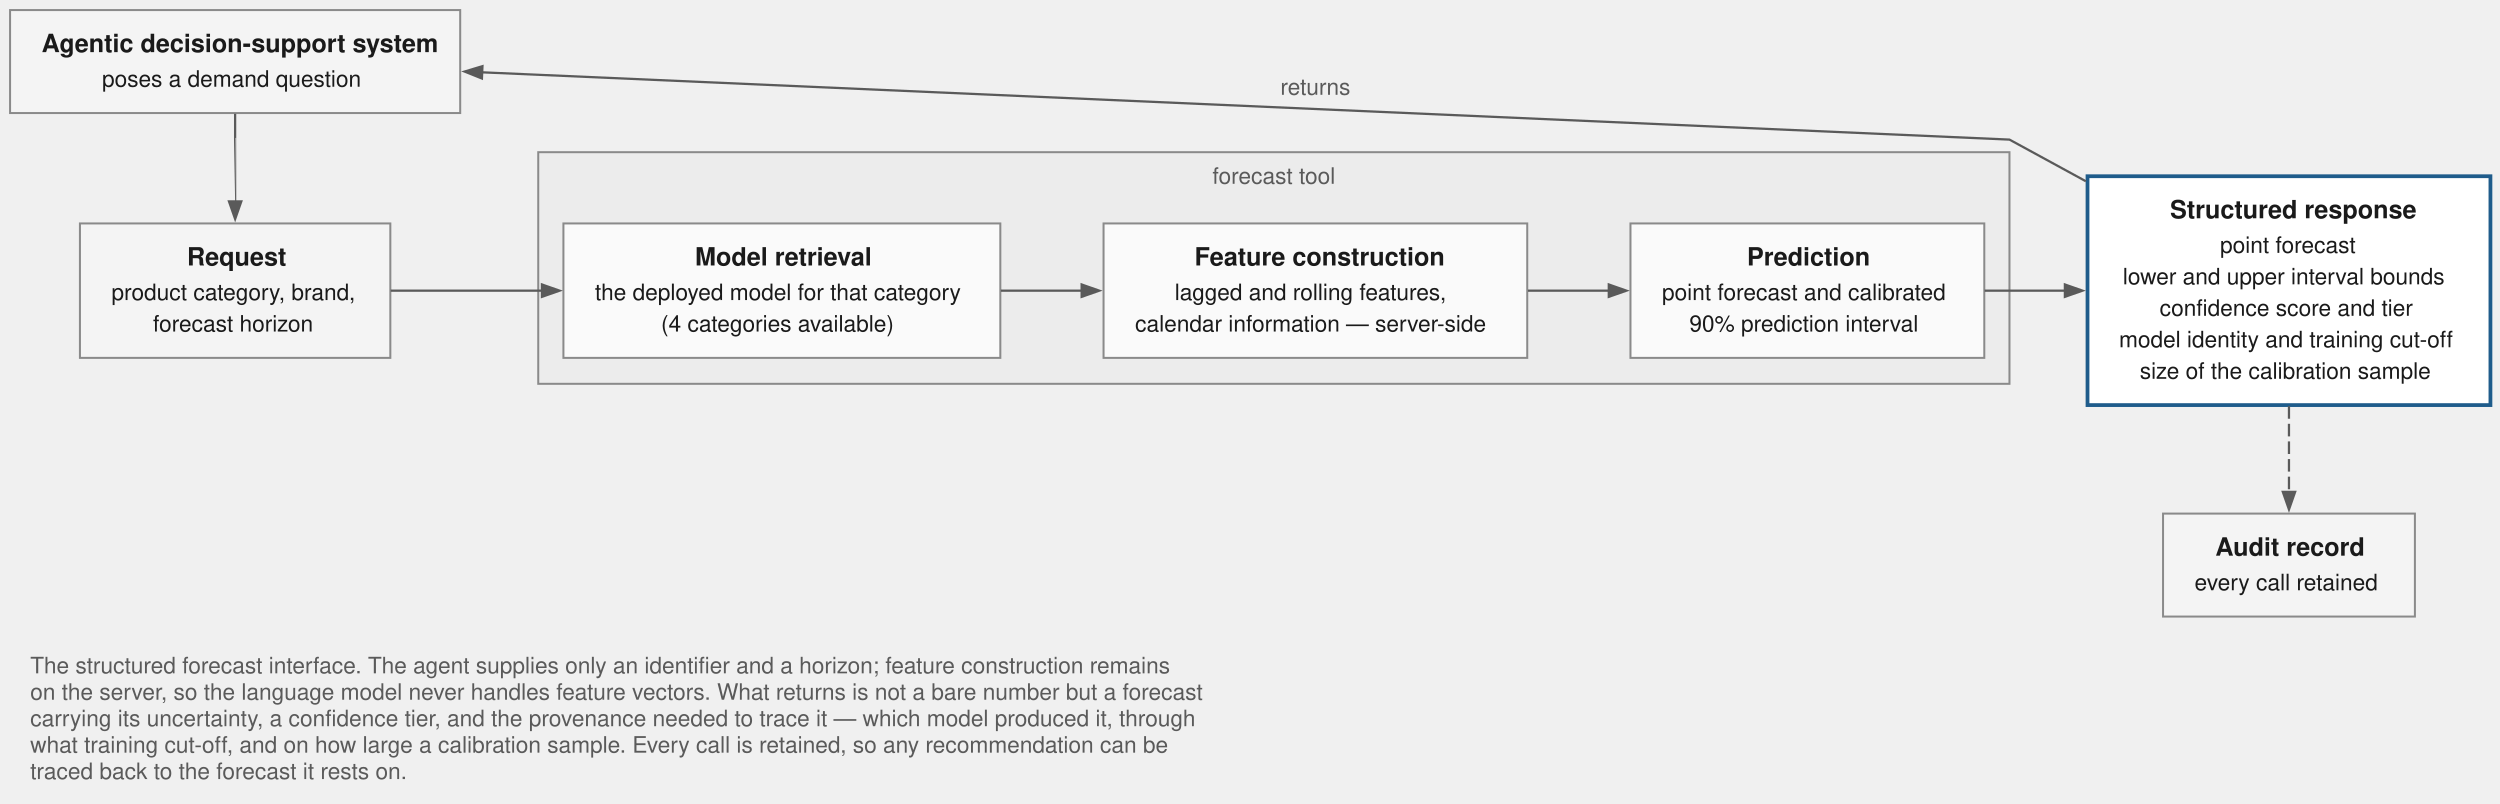
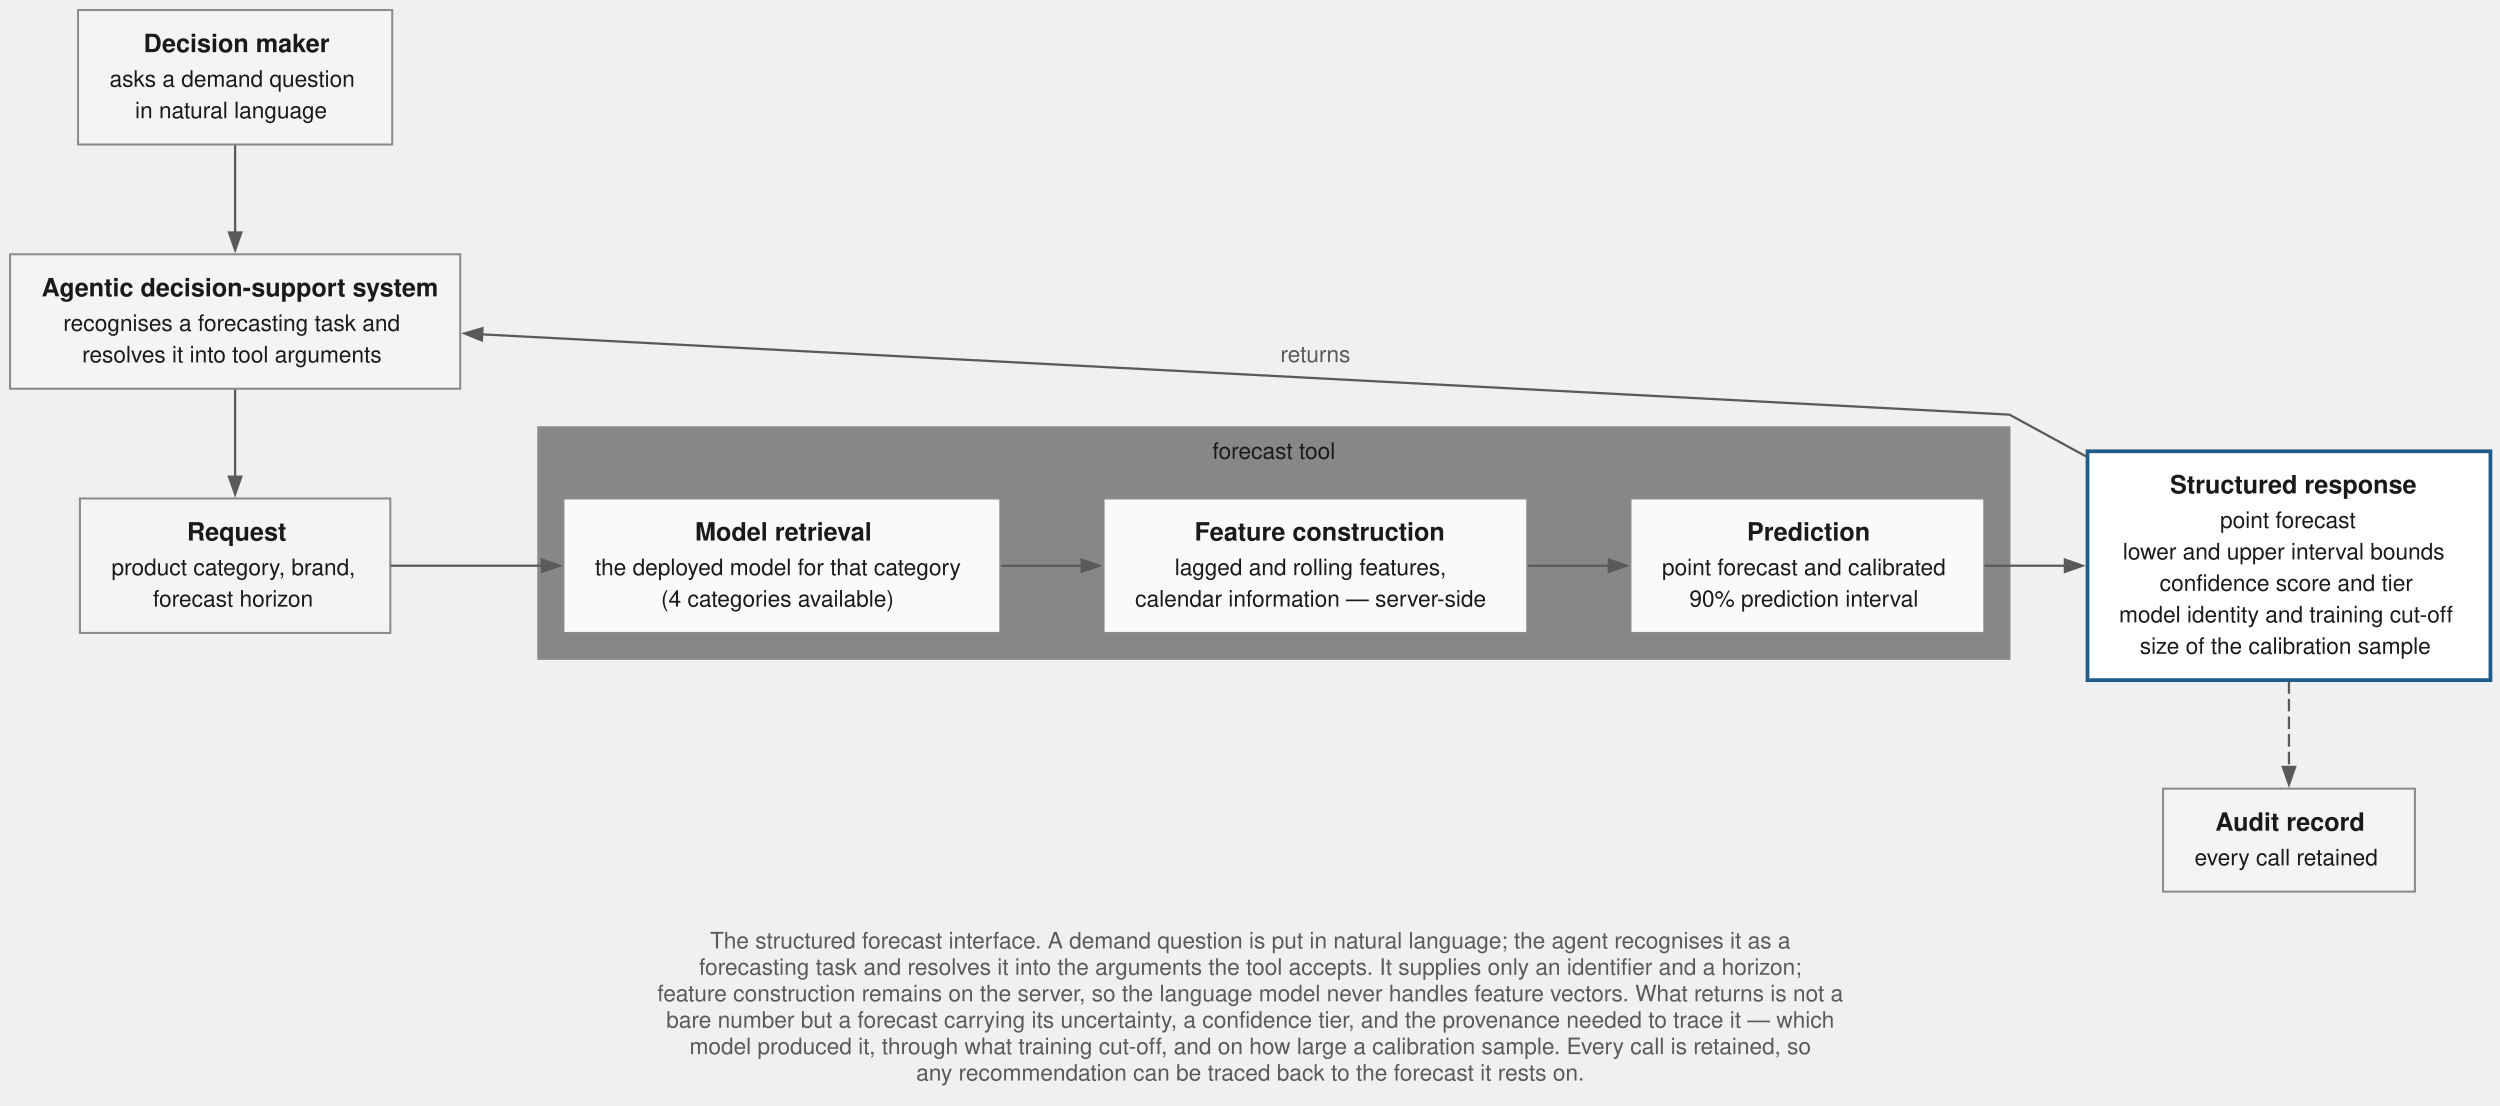
- <svg xmlns="http://www.w3.org/2000/svg" width="993pt" height="319pt" viewBox="0.00 0.00 993.00 319.00">
-   <g id="graph0" class="graph" transform="scale(1 1) rotate(0) translate(4 315.4)">
-     <text xml:space="preserve" text-anchor="start" x="8" y="-47.95" font-family="Helvetica,sans-Serif" font-size="9.00" fill="#5a5a5a">The structured forecast interface. The agent supplies only an identifier and a horizon; feature construction remains</text>
-     <text xml:space="preserve" text-anchor="start" x="8" y="-37.45" font-family="Helvetica,sans-Serif" font-size="9.00" fill="#5a5a5a">on the server, so the language model never handles feature vectors. What returns is not a bare number but a forecast</text>
-     <text xml:space="preserve" text-anchor="start" x="8" y="-26.95" font-family="Helvetica,sans-Serif" font-size="9.00" fill="#5a5a5a">carrying its uncertainty, a confidence tier, and the provenance needed to trace it — which model produced it, through</text>
-     <text xml:space="preserve" text-anchor="start" x="8" y="-16.45" font-family="Helvetica,sans-Serif" font-size="9.00" fill="#5a5a5a">what training cut-off, and on how large a calibration sample. Every call is retained, so any recommendation can be</text>
-     <text xml:space="preserve" text-anchor="start" x="8" y="-5.95" font-family="Helvetica,sans-Serif" font-size="9.00" fill="#5a5a5a">traced back to the forecast it rests on.</text>
+ <svg xmlns="http://www.w3.org/2000/svg" width="993pt" height="439pt" viewBox="0.00 0.00 993.00 439.00">
+   <g id="graph0" class="graph" transform="scale(1 1) rotate(0) translate(4 435.15)">
+     <text xml:space="preserve" text-anchor="middle" x="492.6" y="-58.45" font-family="Helvetica,sans-Serif" font-size="9.00" fill="#5a5a5a">The structured forecast interface. A demand question is put in natural language; the agent recognises it as a</text>
+     <text xml:space="preserve" text-anchor="middle" x="492.6" y="-47.95" font-family="Helvetica,sans-Serif" font-size="9.00" fill="#5a5a5a">forecasting task and resolves it into the arguments the tool accepts. It supplies only an identifier and a horizon;</text>
+     <text xml:space="preserve" text-anchor="middle" x="492.6" y="-37.45" font-family="Helvetica,sans-Serif" font-size="9.00" fill="#5a5a5a">feature construction remains on the server, so the language model never handles feature vectors. What returns is not a</text>
+     <text xml:space="preserve" text-anchor="middle" x="492.6" y="-26.95" font-family="Helvetica,sans-Serif" font-size="9.00" fill="#5a5a5a">bare number but a forecast carrying its uncertainty, a confidence tier, and the provenance needed to trace it — which</text>
+     <text xml:space="preserve" text-anchor="middle" x="492.6" y="-16.45" font-family="Helvetica,sans-Serif" font-size="9.00" fill="#5a5a5a">model produced it, through what training cut-off, and on how large a calibration sample. Every call is retained, so</text>
+     <text xml:space="preserve" text-anchor="middle" x="492.6" y="-5.95" font-family="Helvetica,sans-Serif" font-size="9.00" fill="#5a5a5a">any recommendation can be traced back to the forecast it rests on.</text>
    <g id="clust1" class="cluster">
-       <polygon fill="#ececec" stroke="#8a8a8a" stroke-width="0.8" points="209.79,-162.95 209.79,-254.95 794.16,-254.95 794.16,-162.95 209.79,-162.95" />
-       <text xml:space="preserve" text-anchor="middle" x="501.97" y="-242.4" font-family="Helvetica,sans-Serif" font-size="9.00" fill="#5a5a5a">forecast tool</text>
+       <polygon fill="#878787" stroke="#8a8a8a" stroke-width="0.8" points="209.79,-173.45 209.79,-265.45 794.16,-265.45 794.16,-173.45 209.79,-173.45" />
+       <text xml:space="preserve" text-anchor="middle" x="501.97" y="-252.9" font-family="Helvetica,sans-Serif" font-size="9.00" fill="#1a1a1a">forecast tool</text>
    </g>
    <g id="node1" class="node">
-       <polygon fill="#f4f4f4" stroke="#8a8a8a" stroke-width="0.8" points="178.79,-311.4 0,-311.4 0,-270.5 178.79,-270.5 178.79,-311.4" />
-       <text xml:space="preserve" text-anchor="start" x="12.52" y="-294.7" font-family="Helvetica,sans-Serif" font-weight="bold" font-size="10.00" fill="#1a1a1a">Agentic decision-support system</text>
-       <text xml:space="preserve" text-anchor="start" x="36.52" y="-280.95" font-family="Helvetica,sans-Serif" font-size="9.00" fill="#1a1a1a">poses a demand question</text>
+       <polygon fill="#f4f4f4" stroke="#8a8a8a" stroke-width="0.8" points="151.79,-431.15 27,-431.15 27,-377.75 151.79,-377.75 151.79,-431.15" />
+       <text xml:space="preserve" text-anchor="start" x="53.02" y="-414.45" font-family="Helvetica,sans-Serif" font-weight="bold" font-size="10.00" fill="#1a1a1a">Decision maker</text>
+       <text xml:space="preserve" text-anchor="start" x="39.52" y="-400.7" font-family="Helvetica,sans-Serif" font-size="9.00" fill="#1a1a1a">asks a demand question</text>
+       <text xml:space="preserve" text-anchor="start" x="49.64" y="-388.2" font-family="Helvetica,sans-Serif" font-size="9.00" fill="#1a1a1a">in natural language</text>
    </g>
    <g id="node2" class="node">
-       <polygon fill="#f4f4f4" stroke="#8a8a8a" stroke-width="0.8" points="151.04,-226.65 27.75,-226.65 27.75,-173.25 151.04,-173.25 151.04,-226.65" />
-       <text xml:space="preserve" text-anchor="start" x="70.27" y="-209.95" font-family="Helvetica,sans-Serif" font-weight="bold" font-size="10.00" fill="#1a1a1a">Request</text>
-       <text xml:space="preserve" text-anchor="start" x="40.27" y="-196.2" font-family="Helvetica,sans-Serif" font-size="9.00" fill="#1a1a1a">product category, brand,</text>
-       <text xml:space="preserve" text-anchor="start" x="56.77" y="-183.7" font-family="Helvetica,sans-Serif" font-size="9.00" fill="#1a1a1a">forecast horizon</text>
+       <polygon fill="#f4f4f4" stroke="#8a8a8a" stroke-width="0.8" points="178.79,-334.15 0,-334.15 0,-280.75 178.79,-280.75 178.79,-334.15" />
+       <text xml:space="preserve" text-anchor="start" x="12.52" y="-317.45" font-family="Helvetica,sans-Serif" font-weight="bold" font-size="10.00" fill="#1a1a1a">Agentic decision-support system</text>
+       <text xml:space="preserve" text-anchor="start" x="21.14" y="-303.7" font-family="Helvetica,sans-Serif" font-size="9.00" fill="#1a1a1a">recognises a forecasting task and</text>
+       <text xml:space="preserve" text-anchor="start" x="28.64" y="-291.2" font-family="Helvetica,sans-Serif" font-size="9.00" fill="#1a1a1a">resolves it into tool arguments</text>
    </g>
    <g id="edge1" class="edge">
-       <path fill="none" stroke="#5a5a5a" stroke-width="0.9" d="M89.39,-270.21C89.39,-264.88 89.39,-260.62 89.39,-260.62 89.4,-260.62 89.4,-245.29 89.4,-235.26" />
-       <polygon fill="#5a5a5a" stroke="#5a5a5a" stroke-width="0.9" points="91.85,-235.4 89.4,-228.4 86.95,-235.4 91.85,-235.4" />
+       <path fill="none" stroke="#5a5a5a" stroke-width="0.9" d="M89.39,-377.46C89.39,-374.27 89.39,-372.12 89.39,-372.12 89.39,-372.12 89.39,-353.93 89.39,-342.58" />
+       <polygon fill="#5a5a5a" stroke="#5a5a5a" stroke-width="0.9" points="91.85,-342.81 89.4,-335.81 86.95,-342.81 91.85,-342.81" />
    </g>
    <g id="node3" class="node">
-       <polygon fill="#fafafa" stroke="#8a8a8a" stroke-width="0.8" points="393.33,-226.65 219.79,-226.65 219.79,-173.25 393.33,-173.25 393.33,-226.65" />
-       <text xml:space="preserve" text-anchor="start" x="272.06" y="-209.95" font-family="Helvetica,sans-Serif" font-weight="bold" font-size="10.00" fill="#1a1a1a">Model retrieval</text>
-       <text xml:space="preserve" text-anchor="start" x="232.31" y="-196.2" font-family="Helvetica,sans-Serif" font-size="9.00" fill="#1a1a1a">the deployed model for that category</text>
-       <text xml:space="preserve" text-anchor="start" x="258.56" y="-183.7" font-family="Helvetica,sans-Serif" font-size="9.00" fill="#1a1a1a">(4 categories available)</text>
+       <polygon fill="#f4f4f4" stroke="#8a8a8a" stroke-width="0.8" points="151.04,-237.15 27.75,-237.15 27.75,-183.75 151.04,-183.75 151.04,-237.15" />
+       <text xml:space="preserve" text-anchor="start" x="70.27" y="-220.45" font-family="Helvetica,sans-Serif" font-weight="bold" font-size="10.00" fill="#1a1a1a">Request</text>
+       <text xml:space="preserve" text-anchor="start" x="40.27" y="-206.7" font-family="Helvetica,sans-Serif" font-size="9.00" fill="#1a1a1a">product category, brand,</text>
+       <text xml:space="preserve" text-anchor="start" x="56.77" y="-194.2" font-family="Helvetica,sans-Serif" font-size="9.00" fill="#1a1a1a">forecast horizon</text>
    </g>
    <g id="edge2" class="edge">
-       <path fill="none" stroke="#5a5a5a" stroke-width="0.9" d="M151.19,-199.95C169.95,-199.95 191.07,-199.95 211.52,-199.95" />
-       <polygon fill="#5a5a5a" stroke="#5a5a5a" stroke-width="0.9" points="211.26,-202.4 218.26,-199.95 211.26,-197.5 211.26,-202.4" />
+       <path fill="none" stroke="#5a5a5a" stroke-width="0.9" d="M89.39,-280.46C89.39,-277.27 89.39,-275.12 89.39,-275.12 89.39,-275.12 89.39,-256.93 89.39,-245.58" />
+       <polygon fill="#5a5a5a" stroke="#5a5a5a" stroke-width="0.9" points="91.85,-245.81 89.4,-238.81 86.95,-245.81 91.85,-245.81" />
    </g>
    <g id="node4" class="node">
-       <polygon fill="#fafafa" stroke="#8a8a8a" stroke-width="0.8" points="602.62,-226.65 434.33,-226.65 434.33,-173.25 602.62,-173.25 602.62,-226.65" />
-       <text xml:space="preserve" text-anchor="start" x="470.47" y="-209.95" font-family="Helvetica,sans-Serif" font-weight="bold" font-size="10.00" fill="#1a1a1a">Feature construction</text>
-       <text xml:space="preserve" text-anchor="start" x="462.6" y="-196.2" font-family="Helvetica,sans-Serif" font-size="9.00" fill="#1a1a1a">lagged and rolling features,</text>
-       <text xml:space="preserve" text-anchor="start" x="446.85" y="-183.7" font-family="Helvetica,sans-Serif" font-size="9.00" fill="#1a1a1a">calendar information — server-side</text>
+       <polygon fill="#fafafa" stroke="#8a8a8a" stroke-width="0.8" points="393.33,-237.15 219.79,-237.15 219.79,-183.75 393.33,-183.75 393.33,-237.15" />
+       <text xml:space="preserve" text-anchor="start" x="272.06" y="-220.45" font-family="Helvetica,sans-Serif" font-weight="bold" font-size="10.00" fill="#1a1a1a">Model retrieval</text>
+       <text xml:space="preserve" text-anchor="start" x="232.31" y="-206.7" font-family="Helvetica,sans-Serif" font-size="9.00" fill="#1a1a1a">the deployed model for that category</text>
+       <text xml:space="preserve" text-anchor="start" x="258.56" y="-194.2" font-family="Helvetica,sans-Serif" font-size="9.00" fill="#1a1a1a">(4 categories available)</text>
    </g>
    <g id="edge3" class="edge">
-       <path fill="none" stroke="#5a5a5a" stroke-width="0.9" d="M393.55,-199.95C404.19,-199.95 415.11,-199.95 425.84,-199.95" />
-       <polygon fill="#5a5a5a" stroke="#5a5a5a" stroke-width="0.9" points="425.63,-202.4 432.63,-199.95 425.63,-197.5 425.63,-202.4" />
+       <path fill="none" stroke="#5a5a5a" stroke-width="0.9" d="M151.19,-210.45C169.95,-210.45 191.07,-210.45 211.52,-210.45" />
+       <polygon fill="#5a5a5a" stroke="#5a5a5a" stroke-width="0.9" points="211.26,-212.9 218.26,-210.45 211.26,-208 211.26,-212.9" />
    </g>
    <g id="node5" class="node">
-       <polygon fill="#fafafa" stroke="#8a8a8a" stroke-width="0.8" points="784.16,-226.65 643.62,-226.65 643.62,-173.25 784.16,-173.25 784.16,-226.65" />
-       <text xml:space="preserve" text-anchor="start" x="689.89" y="-209.95" font-family="Helvetica,sans-Serif" font-weight="bold" font-size="10.00" fill="#1a1a1a">Prediction</text>
-       <text xml:space="preserve" text-anchor="start" x="656.14" y="-196.2" font-family="Helvetica,sans-Serif" font-size="9.00" fill="#1a1a1a">point forecast and calibrated</text>
-       <text xml:space="preserve" text-anchor="start" x="667.01" y="-183.7" font-family="Helvetica,sans-Serif" font-size="9.00" fill="#1a1a1a">90% prediction interval</text>
+       <polygon fill="#fafafa" stroke="#8a8a8a" stroke-width="0.8" points="602.62,-237.15 434.33,-237.15 434.33,-183.75 602.62,-183.75 602.62,-237.15" />
+       <text xml:space="preserve" text-anchor="start" x="470.47" y="-220.45" font-family="Helvetica,sans-Serif" font-weight="bold" font-size="10.00" fill="#1a1a1a">Feature construction</text>
+       <text xml:space="preserve" text-anchor="start" x="462.6" y="-206.7" font-family="Helvetica,sans-Serif" font-size="9.00" fill="#1a1a1a">lagged and rolling features,</text>
+       <text xml:space="preserve" text-anchor="start" x="446.85" y="-194.2" font-family="Helvetica,sans-Serif" font-size="9.00" fill="#1a1a1a">calendar information — server-side</text>
    </g>
    <g id="edge4" class="edge">
-       <path fill="none" stroke="#5a5a5a" stroke-width="0.9" d="M602.9,-199.95C613.66,-199.95 624.64,-199.95 635.29,-199.95" />
-       <polygon fill="#5a5a5a" stroke="#5a5a5a" stroke-width="0.9" points="635.01,-202.4 642.01,-199.95 635.01,-197.5 635.01,-202.4" />
+       <path fill="none" stroke="#5a5a5a" stroke-width="0.9" d="M393.55,-210.45C404.19,-210.45 415.11,-210.45 425.84,-210.45" />
+       <polygon fill="#5a5a5a" stroke="#5a5a5a" stroke-width="0.9" points="425.63,-212.9 432.63,-210.45 425.63,-208 425.63,-212.9" />
    </g>
    <g id="node6" class="node">
-       <polygon fill="white" stroke="#1f5c8b" stroke-width="1.5" points="985.2,-245.4 825.16,-245.4 825.16,-154.5 985.2,-154.5 985.2,-245.4" />
-       <text xml:space="preserve" text-anchor="start" x="857.93" y="-228.7" font-family="Helvetica,sans-Serif" font-weight="bold" font-size="10.00" fill="#1a1a1a">Structured response</text>
-       <text xml:space="preserve" text-anchor="start" x="877.8" y="-214.95" font-family="Helvetica,sans-Serif" font-size="9.00" fill="#1a1a1a">point forecast</text>
-       <text xml:space="preserve" text-anchor="start" x="839.18" y="-202.45" font-family="Helvetica,sans-Serif" font-size="9.00" fill="#1a1a1a">lower and upper interval bounds</text>
-       <text xml:space="preserve" text-anchor="start" x="853.8" y="-189.95" font-family="Helvetica,sans-Serif" font-size="9.00" fill="#1a1a1a">confidence score and tier</text>
-       <text xml:space="preserve" text-anchor="start" x="837.68" y="-177.45" font-family="Helvetica,sans-Serif" font-size="9.00" fill="#1a1a1a">model identity and training cut-off</text>
-       <text xml:space="preserve" text-anchor="start" x="845.93" y="-164.95" font-family="Helvetica,sans-Serif" font-size="9.00" fill="#1a1a1a">size of the calibration sample</text>
+       <polygon fill="#fafafa" stroke="#8a8a8a" stroke-width="0.8" points="784.16,-237.15 643.62,-237.15 643.62,-183.75 784.16,-183.75 784.16,-237.15" />
+       <text xml:space="preserve" text-anchor="start" x="689.89" y="-220.45" font-family="Helvetica,sans-Serif" font-weight="bold" font-size="10.00" fill="#1a1a1a">Prediction</text>
+       <text xml:space="preserve" text-anchor="start" x="656.14" y="-206.7" font-family="Helvetica,sans-Serif" font-size="9.00" fill="#1a1a1a">point forecast and calibrated</text>
+       <text xml:space="preserve" text-anchor="start" x="667.01" y="-194.2" font-family="Helvetica,sans-Serif" font-size="9.00" fill="#1a1a1a">90% prediction interval</text>
    </g>
    <g id="edge5" class="edge">
-       <path fill="none" stroke="#5a5a5a" stroke-width="0.9" d="M784.3,-199.95C794.73,-199.95 805.59,-199.95 816.34,-199.95" />
-       <polygon fill="#5a5a5a" stroke="#5a5a5a" stroke-width="0.9" points="816.17,-202.4 823.17,-199.95 816.17,-197.5 816.17,-202.4" />
+       <path fill="none" stroke="#5a5a5a" stroke-width="0.9" d="M602.9,-210.45C613.66,-210.45 624.64,-210.45 635.29,-210.45" />
+       <polygon fill="#5a5a5a" stroke="#5a5a5a" stroke-width="0.9" points="635.01,-212.9 642.01,-210.45 635.01,-208 635.01,-212.9" />
+     </g>
+     <g id="node7" class="node">
+       <polygon fill="white" stroke="#1f5c8b" stroke-width="1.5" points="985.2,-255.9 825.16,-255.9 825.16,-165 985.2,-165 985.2,-255.9" />
+       <text xml:space="preserve" text-anchor="start" x="857.93" y="-239.2" font-family="Helvetica,sans-Serif" font-weight="bold" font-size="10.00" fill="#1a1a1a">Structured response</text>
+       <text xml:space="preserve" text-anchor="start" x="877.8" y="-225.45" font-family="Helvetica,sans-Serif" font-size="9.00" fill="#1a1a1a">point forecast</text>
+       <text xml:space="preserve" text-anchor="start" x="839.18" y="-212.95" font-family="Helvetica,sans-Serif" font-size="9.00" fill="#1a1a1a">lower and upper interval bounds</text>
+       <text xml:space="preserve" text-anchor="start" x="853.8" y="-200.45" font-family="Helvetica,sans-Serif" font-size="9.00" fill="#1a1a1a">confidence score and tier</text>
+       <text xml:space="preserve" text-anchor="start" x="837.68" y="-187.95" font-family="Helvetica,sans-Serif" font-size="9.00" fill="#1a1a1a">model identity and training cut-off</text>
+       <text xml:space="preserve" text-anchor="start" x="845.93" y="-175.45" font-family="Helvetica,sans-Serif" font-size="9.00" fill="#1a1a1a">size of the calibration sample</text>
    </g>
    <g id="edge6" class="edge">
-       <path fill="none" stroke="#5a5a5a" stroke-width="0.9" d="M824.51,-243.4C807.31,-252.78 794.16,-259.95 794.16,-259.95 794.16,-259.95 380.34,-278.18 187.35,-286.68" />
-       <polygon fill="#5a5a5a" stroke="#5a5a5a" stroke-width="0.9" points="187.42,-284.22 180.53,-286.98 187.63,-289.12 187.42,-284.22" />
-       <text xml:space="preserve" text-anchor="middle" x="518.47" y="-277.74" font-family="Helvetica,sans-Serif" font-size="9.00" fill="#5a5a5a">returns</text>
-     </g>
-     <g id="node7" class="node">
-       <polygon fill="#f4f4f4" stroke="#8a8a8a" stroke-width="0.8" points="955.2,-111.4 855.16,-111.4 855.16,-70.5 955.2,-70.5 955.2,-111.4" />
-       <text xml:space="preserve" text-anchor="start" x="875.93" y="-94.7" font-family="Helvetica,sans-Serif" font-weight="bold" font-size="10.00" fill="#1a1a1a">Audit record</text>
-       <text xml:space="preserve" text-anchor="start" x="867.68" y="-80.95" font-family="Helvetica,sans-Serif" font-size="9.00" fill="#1a1a1a">every call retained</text>
+       <path fill="none" stroke="#5a5a5a" stroke-width="0.9" d="M784.3,-210.45C794.73,-210.45 805.59,-210.45 816.34,-210.45" />
+       <polygon fill="#5a5a5a" stroke="#5a5a5a" stroke-width="0.9" points="816.17,-212.9 823.17,-210.45 816.17,-208 816.17,-212.9" />
    </g>
    <g id="edge7" class="edge">
-       <path fill="none" stroke="#5a5a5a" stroke-width="0.9" stroke-dasharray="5,2" d="M905.18,-154.07C905.18,-143.31 905.18,-127.28 905.18,-127.28 905.18,-127.28 905.18,-124.22 905.18,-119.88" />
-       <polygon fill="#5a5a5a" stroke="#5a5a5a" stroke-width="0.9" points="907.63,-120.03 905.18,-113.03 902.73,-120.03 907.63,-120.03" />
+       <path fill="none" stroke="#5a5a5a" stroke-width="0.9" d="M824.51,-253.9C807.31,-263.28 794.16,-270.45 794.16,-270.45 794.16,-270.45 380.34,-292.21 187.35,-302.35" />
+       <polygon fill="#5a5a5a" stroke="#5a5a5a" stroke-width="0.9" points="187.39,-299.9 180.53,-302.71 187.65,-304.79 187.39,-299.9" />
+       <text xml:space="preserve" text-anchor="middle" x="518.47" y="-291.31" font-family="Helvetica,sans-Serif" font-size="9.00" fill="#5a5a5a">returns</text>
+     </g>
+     <g id="node8" class="node">
+       <polygon fill="#f4f4f4" stroke="#8a8a8a" stroke-width="0.8" points="955.2,-121.9 855.16,-121.9 855.16,-81 955.2,-81 955.2,-121.9" />
+       <text xml:space="preserve" text-anchor="start" x="875.93" y="-105.2" font-family="Helvetica,sans-Serif" font-weight="bold" font-size="10.00" fill="#1a1a1a">Audit record</text>
+       <text xml:space="preserve" text-anchor="start" x="867.68" y="-91.45" font-family="Helvetica,sans-Serif" font-size="9.00" fill="#1a1a1a">every call retained</text>
+     </g>
+     <g id="edge8" class="edge">
+       <path fill="none" stroke="#5a5a5a" stroke-width="0.9" stroke-dasharray="5,2" d="M905.18,-164.57C905.18,-153.81 905.18,-137.78 905.18,-137.78 905.18,-137.78 905.18,-134.72 905.18,-130.38" />
+       <polygon fill="#5a5a5a" stroke="#5a5a5a" stroke-width="0.9" points="907.63,-130.53 905.18,-123.53 902.73,-130.53 907.63,-130.53" />
    </g>
  </g>
</svg>
